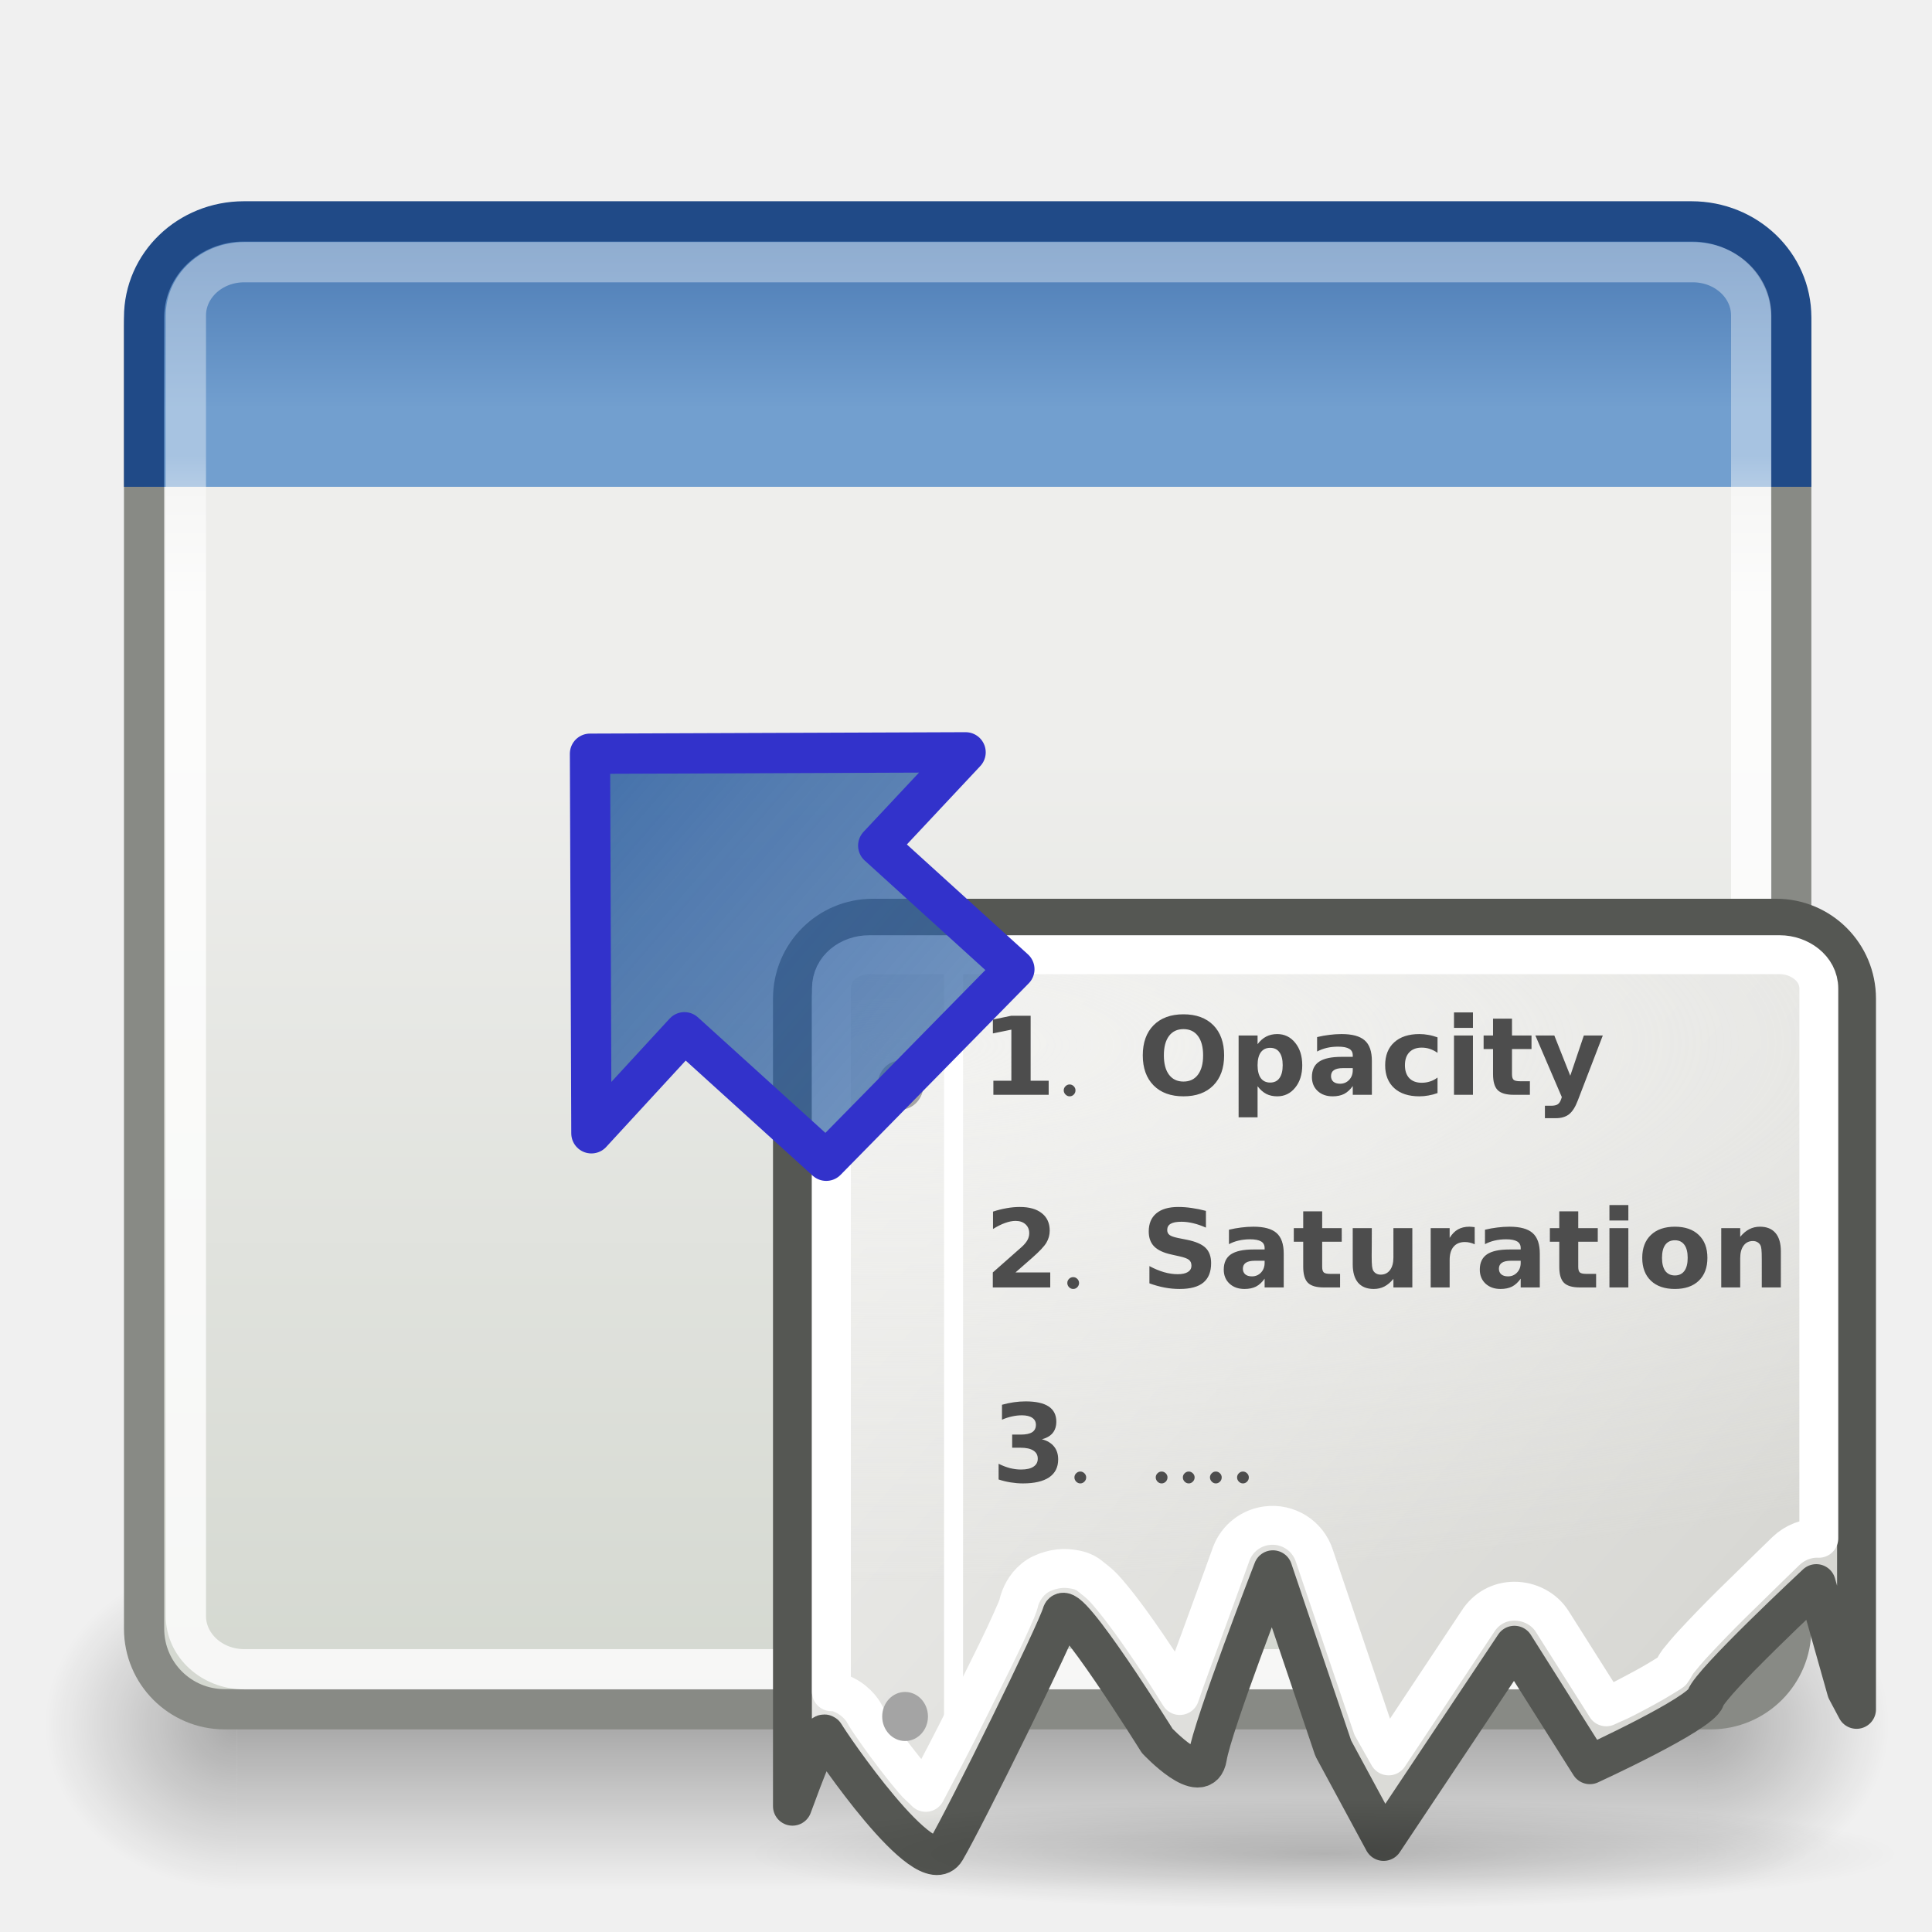
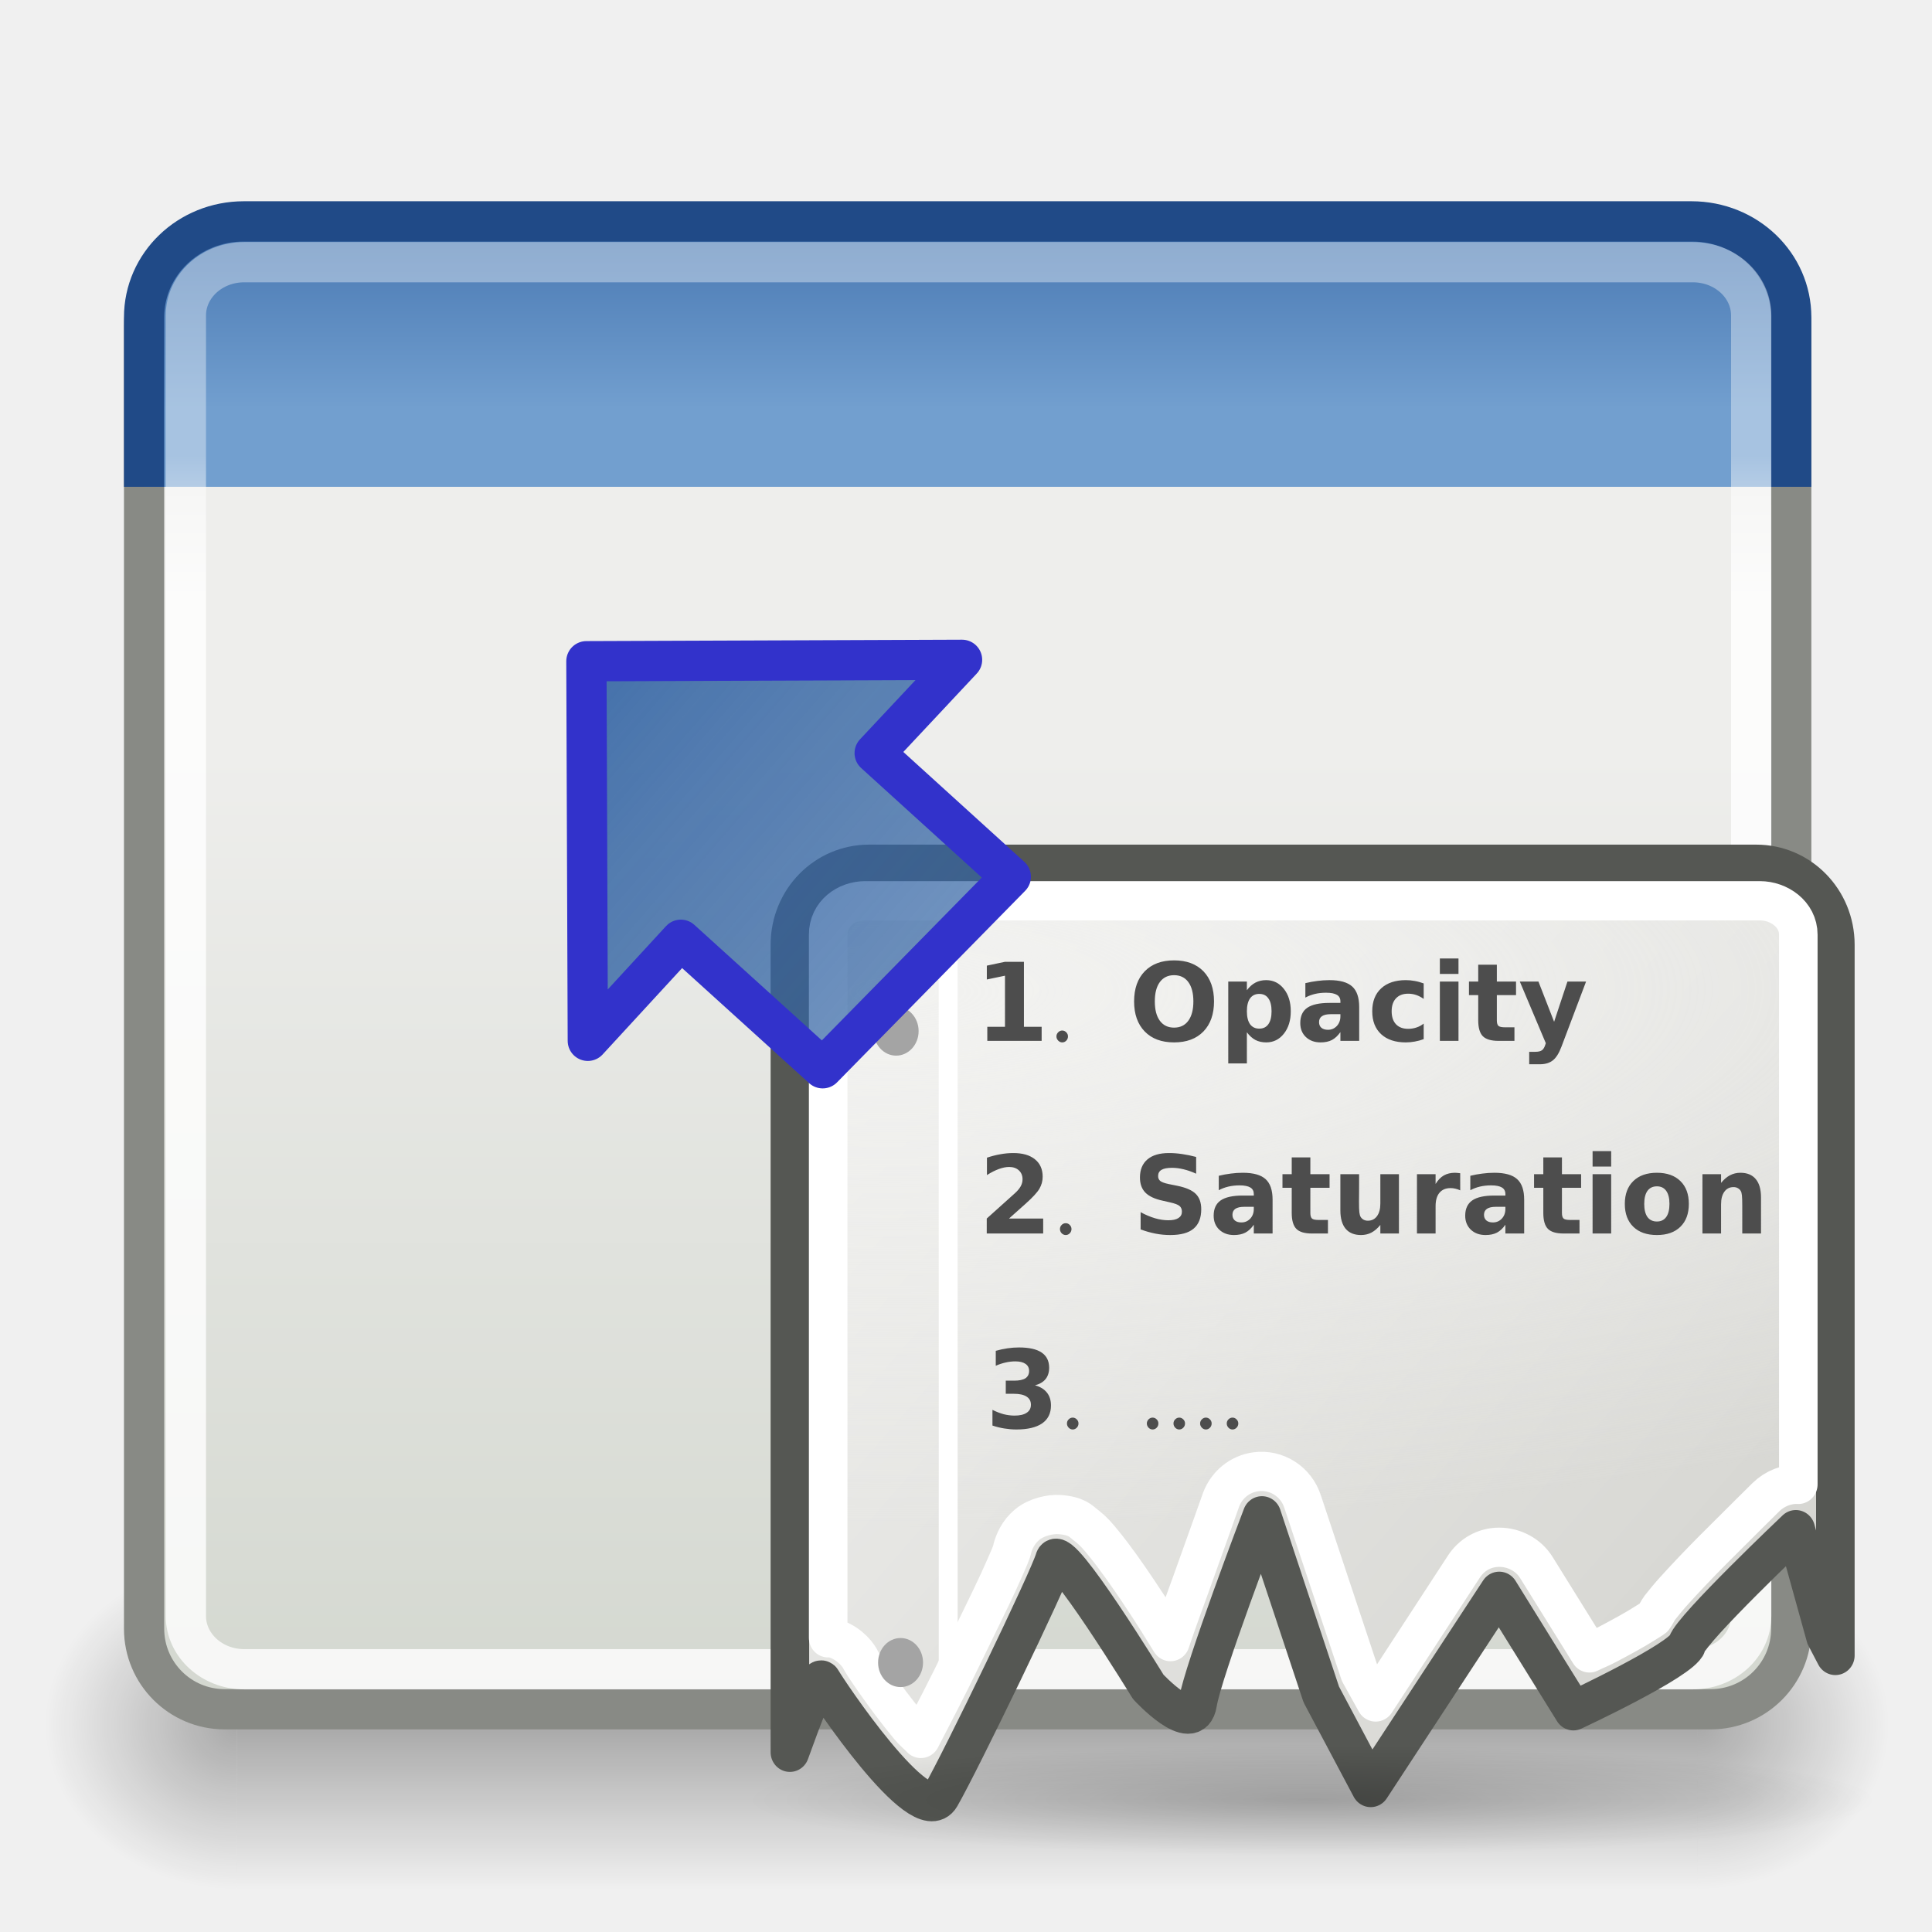
<svg xmlns="http://www.w3.org/2000/svg" xmlns:xlink="http://www.w3.org/1999/xlink" width="48px" height="48px" id="svg11300">
  <defs id="defs3">
    <linearGradient id="linearGradient5559">
      <stop style="stop-color:#000000;stop-opacity:1;" offset="0" id="stop5561" />
      <stop style="stop-color:#000000;stop-opacity:0;" offset="1" id="stop5563" />
    </linearGradient>
    <radialGradient gradientTransform="matrix(-1.957639,-9.2540676e-8,-1.2888861e-7,1.456579,110.0178,62.73803)" gradientUnits="userSpaceOnUse" xlink:href="#linearGradient51765" id="radialGradient54733" fy="-12.203" fx="51.438" r="2.172" cy="-12.203" cx="51.438" />
    <radialGradient gradientTransform="matrix(1.957639,-8.146468e-7,6.6614241e-7,1.456579,-59.01756,62.73807)" gradientUnits="userSpaceOnUse" xlink:href="#linearGradient51765" id="radialGradient54731" fy="-12.203" fx="51.438" r="2.172" cy="-12.203" cx="51.438" />
    <linearGradient gradientTransform="matrix(0.9788196,0,0,0.7154223,-8.500802,52.11272)" gradientUnits="userSpaceOnUse" xlink:href="#linearGradient47870" id="linearGradient54729" y2="-5.563" x2="32.085" y1="-14.402" x1="32.085" />
    <linearGradient id="linearGradient47870">
      <stop id="stop47872" offset="0" style="stop-color:#000000;stop-opacity:0" />
      <stop id="stop47878" offset="0.5" style="stop-color:#000000;stop-opacity:1" />
      <stop id="stop47874" offset="1" style="stop-color:#000000;stop-opacity:0" />
    </linearGradient>
    <linearGradient id="linearGradient51765">
      <stop id="stop51767" offset="0" style="stop-color:#000000;stop-opacity:1" />
      <stop id="stop51769" offset="1" style="stop-color:#000000;stop-opacity:0" />
    </linearGradient>
    <linearGradient id="linearGradient11995">
      <stop style="stop-color:#f2f2f0;stop-opacity:1;" offset="0" id="stop11997" />
      <stop style="stop-color:#eeeeec;stop-opacity:0;" offset="1" id="stop11999" />
    </linearGradient>
    <linearGradient id="linearGradient6159">
      <stop style="stop-color:#aeaea6;stop-opacity:1;" offset="0" id="stop6161" />
      <stop style="stop-color:#eeeeec;stop-opacity:1;" offset="1" id="stop6163" />
    </linearGradient>
    <radialGradient xlink:href="#linearGradient11995" id="radialGradient2500" gradientUnits="userSpaceOnUse" gradientTransform="matrix(4.486038e-3,0.7474703,-2.548005,8.6211139e-3,47.60423,16.81061)" cx="9.812" cy="9.819" fx="9.812" fy="9.819" r="17.891" />
    <linearGradient xlink:href="#linearGradient6159" id="linearGradient4789" gradientUnits="userSpaceOnUse" gradientTransform="matrix(0.719017,0,0,0.5495945,15.54419,20.34847)" x1="101.057" y1="66.738" x2="10.834" y2="5.397" />
    <radialGradient xlink:href="#linearGradient5559" id="radialGradient5565" cx="32.594" cy="49.969" fx="32.594" fy="49.969" r="11.469" gradientTransform="matrix(1,0,0,0.2207084,0,38.94022)" gradientUnits="userSpaceOnUse" />
    <linearGradient id="linearGradient8553">
      <stop style="stop-color:#3465a4;stop-opacity:0.706;" offset="0" id="stop8555" />
      <stop id="stop8559" offset="0.5" style="stop-color:#3465a4;stop-opacity:0.835;" />
      <stop style="stop-color:#3465a4;stop-opacity:1;" offset="1" id="stop8557" />
    </linearGradient>
-     <linearGradient xlink:href="#linearGradient8553" id="linearGradient6073" gradientUnits="userSpaceOnUse" gradientTransform="matrix(-0.7935911,2.9252742e-3,-2.9263427e-3,-0.7933013,49.85368,49.3823)" x1="33.524" y1="29.414" x2="47.904" y2="41.965" />
+     <linearGradient xlink:href="#linearGradient8553" id="linearGradient6073" gradientUnits="userSpaceOnUse" gradientTransform="matrix(-0.7935911,2.9252742e-3,-2.9263427e-3,-0.7933013,49.76529,47.0842)" x1="33.524" y1="29.414" x2="47.904" y2="41.965" />
    <linearGradient id="linearGradient2781">
      <stop id="stop2783" offset="0" style="stop-color:#d3d7cf;stop-opacity:1" />
      <stop id="stop2785" offset="1" style="stop-color:#eeeeec;stop-opacity:1" />
    </linearGradient>
    <linearGradient id="linearGradient3674">
      <stop id="stop3676" offset="0" style="stop-color:#3465a4;stop-opacity:1" />
      <stop id="stop3678" offset="1" style="stop-color:#729fcf;stop-opacity:1;" />
    </linearGradient>
    <linearGradient id="linearGradient3690">
      <stop id="stop3692" offset="0" style="stop-color:white;stop-opacity:1;" />
      <stop id="stop3694" offset="1" style="stop-color:white;stop-opacity:0.469" />
    </linearGradient>
    <linearGradient xlink:href="#linearGradient3690" id="linearGradient2374" gradientUnits="userSpaceOnUse" gradientTransform="matrix(1.246255,0,0,1.194049,-7.083223,-4.697722)" x1="9.5" y1="16.264" x2="9.5" y2="13.409" />
    <linearGradient xlink:href="#linearGradient3674" id="linearGradient2377" gradientUnits="userSpaceOnUse" gradientTransform="matrix(1.240097,0,0,1.192446,-6.960528,-4.635794)" x1="23.069" y1="6.799" x2="23.069" y2="12.403" />
    <linearGradient xlink:href="#linearGradient2781" id="linearGradient2380" gradientUnits="userSpaceOnUse" gradientTransform="matrix(1.240097,0,0,1.192446,-6.960528,-4.635794)" x1="24.926" y1="40" x2="24.926" y2="19.539" />
  </defs>
  <g id="layer1">
    <g transform="matrix(1.121426,0,0,1.295506,-4.569936,-15.40075)" id="g54724">
      <rect width="32.357" height="6.323" x="9.322" y="41.809" style="opacity:0.3;fill:url(#linearGradient54729);fill-opacity:1;fill-rule:evenodd;stroke:none;stroke-width:1.024;stroke-linecap:butt;stroke-linejoin:miter;stroke-miterlimit:4;stroke-dasharray:none;stroke-dashoffset:0;stroke-opacity:1" id="rect46899" />
      <path d="M 41.678,41.8 L 41.678,48.127 C 44.022,48.103 45.93,46.705 45.93,44.974 C 45.93,43.243 44.022,41.824 41.678,41.8 z " style="opacity:0.3;fill:url(#radialGradient54731);fill-opacity:1;fill-rule:evenodd;stroke:none;stroke-width:1.024;stroke-linecap:butt;stroke-linejoin:miter;stroke-miterlimit:4;stroke-dasharray:none;stroke-dashoffset:0;stroke-opacity:1" id="path48849" />
      <path d="M 9.322,41.8 L 9.322,48.127 C 6.978,48.103 5.07,46.705 5.07,44.974 C 5.07,43.243 6.978,41.824 9.322,41.8 z " style="opacity:0.3;fill:url(#radialGradient54733);fill-opacity:1;fill-rule:evenodd;stroke:none;stroke-width:1.024;stroke-linecap:butt;stroke-linejoin:miter;stroke-miterlimit:4;stroke-dasharray:none;stroke-dashoffset:0;stroke-opacity:1" id="path52742" />
    </g>
    <rect style="fill:url(#linearGradient2380);fill-opacity:1;stroke:#888a85;stroke-width:1;stroke-miterlimit:4;stroke-dasharray:none;stroke-opacity:1" id="rect1915" width="40.923" height="36.37" x="3.58" y="6.096" rx="2" ry="2" />
    <path style="fill:url(#linearGradient2377);fill-opacity:1;stroke:#204a87;stroke-width:1;stroke-miterlimit:4;stroke-opacity:1" d="M 3.58,12.095 L 3.58,7.885 C 3.58,6.564 4.686,5.5 6.06,5.5 L 42.023,5.5 C 43.397,5.5 44.503,6.564 44.503,7.885 L 44.503,12.095" id="path1917" />
    <rect style="opacity:0.8;fill:none;fill-opacity:1;stroke:url(#linearGradient2374);stroke-width:1;stroke-miterlimit:4;stroke-dasharray:none;stroke-opacity:1" id="rect1919" width="38.89" height="34.958" x="4.618" y="6.514" rx="1.449" ry="1.324" />
-     <g id="g2382" transform="translate(-0.2499995,1.75)">
-       <path id="rect2280" d="M 21.938,21.062 C 20.829,21.062 19.938,21.954 19.938,23.062 L 19.938,43.125 C 20.238,42.308 20.662,41.184 20.75,41.344 C 20.875,41.57 23.25,45.069 23.75,44.219 C 24.25,43.368 26.5,38.797 26.625,38.344 C 26.75,37.89 29,41.5 29,41.5 C 29,41.5 30.125,42.7 30.25,41.906 C 30.375,41.113 31.875,37.25 31.875,37.25 L 33.375,41.688 L 34.625,44 L 37.875,39.125 L 39.75,42.094 C 39.75,42.094 42.5,40.834 42.625,40.438 C 42.75,40.041 45.375,37.594 45.375,37.594 L 46.125,40.25 L 46.375,40.719 L 46.375,23.062 C 46.375,21.954 45.483,21.062 44.375,21.062 L 21.938,21.062 z " style="fill:url(#linearGradient4789);fill-opacity:1;fill-rule:evenodd;stroke:#555753;stroke-width:0.966;stroke-linecap:round;stroke-linejoin:round;stroke-miterlimit:4;stroke-dasharray:none;stroke-dashoffset:0;stroke-opacity:1" />
-       <path id="path2498" d="M 21.844,21.969 C 21.365,21.969 20.906,22.29 20.906,22.812 L 20.906,40.281 C 20.939,40.286 20.966,40.273 21,40.281 C 21.366,40.368 21.62,40.633 21.719,40.812 C 21.668,40.721 21.741,40.863 21.812,40.969 C 21.884,41.075 21.976,41.21 22.094,41.375 C 22.33,41.705 22.629,42.103 22.938,42.469 C 23.058,42.612 23.135,42.662 23.25,42.781 C 23.564,42.182 23.892,41.576 24.344,40.656 C 24.662,40.008 24.987,39.371 25.219,38.875 C 25.335,38.627 25.432,38.406 25.5,38.25 C 25.568,38.094 25.596,37.941 25.562,38.062 C 25.607,37.903 25.703,37.661 25.938,37.469 C 26.172,37.277 26.529,37.204 26.75,37.219 C 27.192,37.248 27.294,37.384 27.406,37.469 C 27.631,37.638 27.737,37.772 27.875,37.938 C 28.151,38.269 28.452,38.689 28.75,39.125 C 29.16,39.725 29.354,40.046 29.562,40.375 C 29.719,39.912 29.911,39.404 30.094,38.906 C 30.489,37.83 30.844,36.844 30.844,36.844 C 30.988,36.472 31.323,36.208 31.719,36.156 C 32.244,36.085 32.745,36.401 32.906,36.906 L 34.344,41.156 L 34.75,41.875 L 36.969,38.531 C 37.169,38.216 37.501,38.031 37.875,38.031 C 38.249,38.031 38.612,38.216 38.812,38.531 L 40.156,40.656 C 40.361,40.557 40.392,40.558 40.625,40.438 C 40.962,40.263 41.303,40.081 41.531,39.938 C 41.645,39.866 41.755,39.803 41.781,39.781 C 41.828,39.722 41.89,39.591 41.938,39.531 C 42.049,39.392 42.17,39.248 42.312,39.094 C 42.597,38.786 42.939,38.431 43.281,38.094 C 43.967,37.419 44.625,36.781 44.625,36.781 C 44.844,36.573 45.143,36.454 45.438,36.469 L 45.438,22.812 C 45.438,22.301 44.945,21.969 44.469,21.969 L 21.844,21.969 z " style="fill:url(#radialGradient2500);fill-opacity:1;fill-rule:evenodd;stroke:#ffffff;stroke-width:0.966;stroke-linecap:round;stroke-linejoin:round;stroke-miterlimit:4;stroke-dasharray:none;stroke-dashoffset:0;stroke-opacity:1" />
-       <rect ry="0.68" rx="0.673" y="24.598" x="22.056" height="1.219" width="1.137" id="rect13954" style="fill:#a4a4a4;fill-opacity:1;fill-rule:evenodd;stroke:none;stroke-width:1.51;stroke-linecap:round;stroke-linejoin:round;stroke-miterlimit:4;stroke-dasharray:none;stroke-dashoffset:0;stroke-opacity:1" />
-       <path id="path13960" d="M 23.941,21.755 L 23.941,41.237" style="fill:none;fill-rule:evenodd;stroke:#ffffff;stroke-width:0.473;stroke-linecap:butt;stroke-linejoin:miter;stroke-miterlimit:4;stroke-dasharray:none;stroke-opacity:1" />
-       <rect style="fill:#a4a4a4;fill-opacity:1;fill-rule:evenodd;stroke:none;stroke-width:1.51;stroke-linecap:round;stroke-linejoin:round;stroke-miterlimit:4;stroke-dasharray:none;stroke-dashoffset:0;stroke-opacity:1" id="rect2502" width="1.137" height="1.219" x="22.168" y="40.286" rx="0.673" ry="0.68" />
+     <g id="g2382" transform="matrix(0.9824945,0,0,1,3.5736863e-2,0.4100798)">
+       <path id="rect2280" d="M 21.938,21.062 C 20.829,21.062 19.938,21.954 19.938,23.062 L 19.938,43.125 C 20.238,42.308 20.662,41.184 20.75,41.344 C 20.875,41.57 23.25,45.069 23.75,44.219 C 24.25,43.368 26.5,38.797 26.625,38.344 C 26.75,37.89 29,41.5 29,41.5 C 29,41.5 30.125,42.7 30.25,41.906 C 30.375,41.113 31.875,37.25 31.875,37.25 L 33.375,41.688 L 34.625,44 L 37.875,39.125 L 39.75,42.094 C 39.75,42.094 42.5,40.834 42.625,40.438 C 42.75,40.041 45.375,37.594 45.375,37.594 L 46.125,40.25 L 46.375,40.719 L 46.375,23.062 C 46.375,21.954 45.483,21.062 44.375,21.062 L 21.938,21.062 z" style="fill:url(#linearGradient4789);fill-opacity:1;fill-rule:evenodd;stroke:#555753;stroke-width:0.975;stroke-linecap:round;stroke-linejoin:round;stroke-miterlimit:4;stroke-dasharray:none;stroke-dashoffset:0;stroke-opacity:1" />
+       <path id="path2498" d="M 21.844,21.969 C 21.365,21.969 20.906,22.29 20.906,22.812 L 20.906,40.281 C 20.939,40.286 20.966,40.273 21,40.281 C 21.366,40.368 21.62,40.633 21.719,40.812 C 21.668,40.721 21.741,40.863 21.812,40.969 C 21.884,41.075 21.976,41.21 22.094,41.375 C 22.33,41.705 22.629,42.103 22.938,42.469 C 23.058,42.612 23.135,42.662 23.25,42.781 C 23.564,42.182 23.892,41.576 24.344,40.656 C 24.662,40.008 24.987,39.371 25.219,38.875 C 25.335,38.627 25.432,38.406 25.5,38.25 C 25.568,38.094 25.596,37.941 25.562,38.062 C 25.607,37.903 25.703,37.661 25.938,37.469 C 26.172,37.277 26.529,37.204 26.75,37.219 C 27.192,37.248 27.294,37.384 27.406,37.469 C 27.631,37.638 27.737,37.772 27.875,37.938 C 28.151,38.269 28.452,38.689 28.75,39.125 C 29.16,39.725 29.354,40.046 29.562,40.375 C 29.719,39.912 29.911,39.404 30.094,38.906 C 30.489,37.83 30.844,36.844 30.844,36.844 C 30.988,36.472 31.323,36.208 31.719,36.156 C 32.244,36.085 32.745,36.401 32.906,36.906 L 34.344,41.156 L 34.75,41.875 L 36.969,38.531 C 37.169,38.216 37.501,38.031 37.875,38.031 C 38.249,38.031 38.612,38.216 38.812,38.531 L 40.156,40.656 C 40.361,40.557 40.392,40.558 40.625,40.438 C 40.962,40.263 41.303,40.081 41.531,39.938 C 41.645,39.866 41.755,39.803 41.781,39.781 C 41.828,39.722 41.89,39.591 41.938,39.531 C 42.049,39.392 42.17,39.248 42.312,39.094 C 42.597,38.786 42.939,38.431 43.281,38.094 C 43.967,37.419 44.625,36.781 44.625,36.781 C 44.844,36.573 45.143,36.454 45.438,36.469 L 45.438,22.812 C 45.438,22.301 44.945,21.969 44.469,21.969 L 21.844,21.969 z" style="fill:url(#radialGradient2500);fill-opacity:1;fill-rule:evenodd;stroke:#ffffff;stroke-width:0.975;stroke-linecap:round;stroke-linejoin:round;stroke-miterlimit:4;stroke-dasharray:none;stroke-dashoffset:0;stroke-opacity:1" />
+       <rect ry="0.68" rx="0.685" y="24.598" x="22.056" height="1.219" width="1.137" id="rect13954" style="fill:#a4a4a4;fill-opacity:1;fill-rule:evenodd;stroke:none;stroke-width:1.51;stroke-linecap:round;stroke-linejoin:round;stroke-miterlimit:4;stroke-dasharray:none;stroke-dashoffset:0;stroke-opacity:1" />
+       <path id="path13960" d="M 23.941,21.755 L 23.941,41.237" style="fill:none;fill-rule:evenodd;stroke:#ffffff;stroke-width:0.478;stroke-linecap:butt;stroke-linejoin:miter;stroke-miterlimit:4;stroke-dasharray:none;stroke-opacity:1" />
+       <rect style="fill:#a4a4a4;fill-opacity:1;fill-rule:evenodd;stroke:none;stroke-width:1.51;stroke-linecap:round;stroke-linejoin:round;stroke-miterlimit:4;stroke-dasharray:none;stroke-dashoffset:0;stroke-opacity:1" id="rect2502" width="1.137" height="1.219" x="22.168" y="40.286" rx="0.685" ry="0.68" />
      <path id="text2229" d="M 24.93,25.1 L 25.377,25.1 L 25.377,23.831 L 24.918,23.925 L 24.918,23.581 L 25.375,23.486 L 25.856,23.486 L 25.856,25.1 L 26.304,25.1 L 26.304,25.45 L 24.93,25.45 L 24.93,25.1 M 26.722,25.237 C 26.751,25.208 26.785,25.193 26.824,25.193 C 26.864,25.193 26.898,25.208 26.927,25.237 C 26.956,25.266 26.97,25.3 26.97,25.339 C 26.97,25.38 26.956,25.415 26.927,25.445 C 26.898,25.474 26.864,25.488 26.824,25.488 C 26.786,25.488 26.752,25.473 26.722,25.443 C 26.693,25.413 26.678,25.378 26.678,25.339 C 26.678,25.3 26.693,25.266 26.722,25.237 M 29.653,23.818 C 29.498,23.818 29.379,23.875 29.293,23.989 C 29.208,24.103 29.166,24.263 29.166,24.47 C 29.166,24.676 29.208,24.836 29.293,24.95 C 29.379,25.064 29.498,25.121 29.653,25.121 C 29.808,25.121 29.928,25.064 30.013,24.95 C 30.098,24.836 30.141,24.676 30.141,24.47 C 30.141,24.263 30.098,24.103 30.013,23.989 C 29.928,23.875 29.808,23.818 29.653,23.818 M 29.653,23.45 C 29.968,23.45 30.216,23.541 30.395,23.721 C 30.573,23.902 30.663,24.152 30.663,24.47 C 30.663,24.787 30.573,25.036 30.395,25.217 C 30.216,25.398 29.968,25.488 29.653,25.488 C 29.338,25.488 29.09,25.398 28.911,25.217 C 28.732,25.036 28.642,24.787 28.642,24.47 C 28.642,24.152 28.732,23.902 28.911,23.721 C 29.09,23.541 29.338,23.45 29.653,23.45 M 31.494,25.237 L 31.494,26.01 L 31.023,26.01 L 31.023,23.977 L 31.494,23.977 L 31.494,24.192 C 31.559,24.106 31.631,24.043 31.71,24.003 C 31.789,23.962 31.88,23.941 31.982,23.941 C 32.164,23.941 32.313,24.014 32.429,24.158 C 32.546,24.302 32.604,24.487 32.604,24.715 C 32.604,24.942 32.546,25.128 32.429,25.272 C 32.313,25.416 32.164,25.488 31.982,25.488 C 31.88,25.488 31.789,25.468 31.71,25.428 C 31.631,25.386 31.559,25.323 31.494,25.237 M 31.807,24.283 C 31.706,24.283 31.629,24.32 31.574,24.395 C 31.521,24.469 31.494,24.575 31.494,24.715 C 31.494,24.854 31.521,24.961 31.574,25.036 C 31.629,25.109 31.706,25.146 31.807,25.146 C 31.908,25.146 31.985,25.109 32.037,25.036 C 32.091,24.962 32.118,24.855 32.118,24.715 C 32.118,24.574 32.091,24.467 32.037,24.394 C 31.985,24.32 31.908,24.283 31.807,24.283 M 33.615,24.787 C 33.516,24.787 33.442,24.804 33.392,24.837 C 33.343,24.87 33.319,24.919 33.319,24.984 C 33.319,25.044 33.338,25.091 33.378,25.125 C 33.418,25.158 33.474,25.175 33.545,25.175 C 33.634,25.175 33.708,25.143 33.769,25.08 C 33.829,25.016 33.859,24.936 33.859,24.841 L 33.859,24.787 L 33.615,24.787 M 34.334,24.609 L 34.334,25.45 L 33.859,25.45 L 33.859,25.232 C 33.796,25.321 33.725,25.386 33.646,25.428 C 33.567,25.468 33.471,25.488 33.358,25.488 C 33.206,25.488 33.082,25.444 32.986,25.355 C 32.891,25.266 32.844,25.15 32.844,25.008 C 32.844,24.835 32.903,24.708 33.021,24.628 C 33.141,24.547 33.327,24.507 33.582,24.507 L 33.859,24.507 L 33.859,24.47 C 33.859,24.395 33.83,24.341 33.771,24.307 C 33.712,24.272 33.621,24.254 33.496,24.254 C 33.395,24.254 33.302,24.264 33.215,24.284 C 33.128,24.305 33.047,24.335 32.973,24.375 L 32.973,24.016 C 33.074,23.992 33.175,23.973 33.277,23.961 C 33.378,23.948 33.48,23.941 33.582,23.941 C 33.848,23.941 34.039,23.994 34.157,24.099 C 34.275,24.203 34.334,24.373 34.334,24.609 M 35.965,24.023 L 35.965,24.407 C 35.901,24.363 35.837,24.331 35.772,24.309 C 35.708,24.288 35.641,24.278 35.572,24.278 C 35.441,24.278 35.338,24.316 35.264,24.394 C 35.191,24.47 35.155,24.577 35.155,24.715 C 35.155,24.852 35.191,24.96 35.264,25.037 C 35.338,25.113 35.441,25.151 35.572,25.151 C 35.646,25.151 35.715,25.14 35.781,25.118 C 35.848,25.097 35.909,25.064 35.965,25.021 L 35.965,25.407 C 35.892,25.434 35.817,25.454 35.74,25.467 C 35.665,25.481 35.589,25.488 35.513,25.488 C 35.247,25.488 35.039,25.42 34.889,25.284 C 34.739,25.147 34.664,24.958 34.664,24.715 C 34.664,24.472 34.739,24.282 34.889,24.146 C 35.039,24.01 35.247,23.941 35.513,23.941 C 35.59,23.941 35.666,23.948 35.74,23.962 C 35.816,23.975 35.891,23.996 35.965,24.023 M 36.374,23.977 L 36.845,23.977 L 36.845,25.45 L 36.374,25.45 L 36.374,23.977 M 36.374,23.403 L 36.845,23.403 L 36.845,23.787 L 36.374,23.787 L 36.374,23.403 M 37.815,23.558 L 37.815,23.977 L 38.3,23.977 L 38.3,24.313 L 37.815,24.313 L 37.815,24.938 C 37.815,25.007 37.828,25.053 37.856,25.078 C 37.883,25.101 37.937,25.113 38.017,25.113 L 38.26,25.113 L 38.26,25.45 L 37.856,25.45 C 37.67,25.45 37.538,25.411 37.46,25.334 C 37.383,25.256 37.344,25.124 37.344,24.938 L 37.344,24.313 L 37.11,24.313 L 37.11,23.977 L 37.344,23.977 L 37.344,23.558 L 37.815,23.558 M 38.396,23.977 L 38.867,23.977 L 39.263,24.976 L 39.6,23.977 L 40.071,23.977 L 39.451,25.589 C 39.389,25.753 39.316,25.868 39.233,25.933 C 39.15,25.998 39.041,26.031 38.905,26.031 L 38.633,26.031 L 38.633,25.722 L 38.78,25.722 C 38.86,25.722 38.918,25.71 38.954,25.684 C 38.991,25.659 39.019,25.613 39.04,25.547 L 39.053,25.507 L 38.396,23.977 M 25.479,29.864 L 26.343,29.864 L 26.343,30.236 L 24.916,30.236 L 24.916,29.864 L 25.633,29.231 C 25.697,29.173 25.744,29.117 25.775,29.062 C 25.806,29.006 25.821,28.949 25.821,28.889 C 25.821,28.797 25.79,28.723 25.728,28.667 C 25.666,28.611 25.584,28.583 25.482,28.583 C 25.403,28.583 25.316,28.6 25.222,28.634 C 25.129,28.667 25.028,28.717 24.921,28.784 L 24.921,28.352 C 25.035,28.315 25.148,28.286 25.259,28.267 C 25.371,28.247 25.48,28.237 25.587,28.237 C 25.822,28.237 26.004,28.288 26.134,28.392 C 26.265,28.495 26.33,28.64 26.33,28.825 C 26.33,28.932 26.302,29.032 26.247,29.125 C 26.192,29.217 26.076,29.34 25.899,29.496 L 25.479,29.864 M 26.81,30.023 C 26.839,29.994 26.873,29.98 26.913,29.98 C 26.952,29.98 26.986,29.994 27.015,30.023 C 27.044,30.052 27.059,30.086 27.059,30.126 C 27.059,30.166 27.044,30.201 27.015,30.231 C 26.986,30.26 26.952,30.274 26.913,30.274 C 26.874,30.274 26.84,30.259 26.81,30.23 C 26.781,30.199 26.767,30.164 26.767,30.126 C 26.767,30.086 26.781,30.052 26.81,30.023 M 30.211,28.334 L 30.211,28.75 C 30.103,28.702 29.998,28.665 29.895,28.641 C 29.792,28.616 29.695,28.604 29.604,28.604 C 29.483,28.604 29.394,28.62 29.336,28.654 C 29.278,28.687 29.249,28.739 29.249,28.809 C 29.249,28.862 29.268,28.903 29.307,28.933 C 29.346,28.962 29.417,28.987 29.52,29.008 L 29.736,29.051 C 29.954,29.095 30.109,29.161 30.201,29.251 C 30.293,29.34 30.34,29.468 30.34,29.632 C 30.34,29.849 30.275,30.01 30.146,30.116 C 30.018,30.222 29.822,30.274 29.558,30.274 C 29.434,30.274 29.309,30.263 29.183,30.239 C 29.058,30.215 28.932,30.18 28.807,30.134 L 28.807,29.706 C 28.932,29.773 29.053,29.823 29.17,29.857 C 29.288,29.891 29.401,29.907 29.509,29.907 C 29.62,29.907 29.705,29.889 29.763,29.852 C 29.822,29.815 29.851,29.763 29.851,29.694 C 29.851,29.633 29.831,29.585 29.791,29.552 C 29.752,29.519 29.672,29.489 29.553,29.463 L 29.357,29.419 C 29.16,29.377 29.017,29.31 28.925,29.218 C 28.835,29.126 28.79,29.002 28.79,28.846 C 28.79,28.65 28.853,28.5 28.979,28.395 C 29.106,28.289 29.287,28.237 29.524,28.237 C 29.632,28.237 29.743,28.245 29.857,28.262 C 29.971,28.278 30.089,28.302 30.211,28.334 M 31.425,29.573 C 31.327,29.573 31.252,29.59 31.202,29.623 C 31.153,29.657 31.129,29.706 31.129,29.771 C 31.129,29.83 31.149,29.877 31.188,29.911 C 31.228,29.945 31.284,29.961 31.355,29.961 C 31.444,29.961 31.518,29.93 31.579,29.867 C 31.639,29.803 31.669,29.723 31.669,29.627 L 31.669,29.573 L 31.425,29.573 M 32.144,29.396 L 32.144,30.236 L 31.669,30.236 L 31.669,30.018 C 31.606,30.107 31.535,30.173 31.456,30.214 C 31.377,30.254 31.281,30.274 31.168,30.274 C 31.016,30.274 30.892,30.23 30.796,30.141 C 30.701,30.052 30.654,29.936 30.654,29.794 C 30.654,29.621 30.713,29.495 30.831,29.414 C 30.951,29.333 31.138,29.293 31.392,29.293 L 31.669,29.293 L 31.669,29.256 C 31.669,29.182 31.64,29.127 31.581,29.093 C 31.523,29.058 31.431,29.04 31.306,29.04 C 31.206,29.04 31.112,29.051 31.025,29.071 C 30.938,29.091 30.857,29.121 30.783,29.161 L 30.783,28.802 C 30.884,28.778 30.985,28.759 31.087,28.747 C 31.188,28.734 31.29,28.727 31.392,28.727 C 31.658,28.727 31.849,28.78 31.967,28.885 C 32.085,28.99 32.144,29.16 32.144,29.396 M 33.099,28.345 L 33.099,28.763 L 33.585,28.763 L 33.585,29.1 L 33.099,29.1 L 33.099,29.724 C 33.099,29.793 33.113,29.839 33.14,29.864 C 33.167,29.888 33.221,29.899 33.302,29.899 L 33.544,29.899 L 33.544,30.236 L 33.14,30.236 C 32.954,30.236 32.822,30.198 32.744,30.12 C 32.667,30.042 32.628,29.91 32.628,29.724 L 32.628,29.1 L 32.394,29.1 L 32.394,28.763 L 32.628,28.763 L 32.628,28.345 L 33.099,28.345 M 33.858,29.663 L 33.858,28.763 L 34.332,28.763 L 34.332,28.91 C 34.332,28.99 34.331,29.09 34.331,29.211 C 34.33,29.332 34.329,29.412 34.329,29.452 C 34.329,29.571 34.332,29.656 34.338,29.709 C 34.345,29.76 34.355,29.798 34.37,29.822 C 34.389,29.853 34.414,29.876 34.445,29.893 C 34.477,29.91 34.513,29.918 34.553,29.918 C 34.651,29.918 34.728,29.88 34.784,29.805 C 34.841,29.729 34.869,29.625 34.869,29.49 L 34.869,28.763 L 35.339,28.763 L 35.339,30.236 L 34.869,30.236 L 34.869,30.023 C 34.798,30.109 34.722,30.173 34.642,30.214 C 34.563,30.254 34.476,30.274 34.381,30.274 C 34.21,30.274 34.081,30.222 33.991,30.118 C 33.903,30.013 33.858,29.862 33.858,29.663 M 36.889,29.164 C 36.848,29.145 36.807,29.131 36.765,29.122 C 36.725,29.112 36.684,29.108 36.643,29.108 C 36.522,29.108 36.429,29.147 36.363,29.225 C 36.298,29.302 36.266,29.413 36.266,29.557 L 36.266,30.236 L 35.795,30.236 L 35.795,28.763 L 36.266,28.763 L 36.266,29.005 C 36.326,28.908 36.395,28.838 36.473,28.794 C 36.552,28.75 36.647,28.727 36.756,28.727 C 36.772,28.727 36.789,28.728 36.808,28.73 C 36.826,28.731 36.853,28.734 36.888,28.738 L 36.889,29.164 M 37.786,29.573 C 37.688,29.573 37.614,29.59 37.564,29.623 C 37.515,29.657 37.49,29.706 37.49,29.771 C 37.49,29.83 37.51,29.877 37.549,29.911 C 37.59,29.945 37.645,29.961 37.716,29.961 C 37.805,29.961 37.88,29.93 37.94,29.867 C 38.001,29.803 38.031,29.723 38.031,29.627 L 38.031,29.573 L 37.786,29.573 M 38.506,29.396 L 38.506,30.236 L 38.031,30.236 L 38.031,30.018 C 37.968,30.107 37.897,30.173 37.818,30.214 C 37.739,30.254 37.643,30.274 37.53,30.274 C 37.377,30.274 37.253,30.23 37.157,30.141 C 37.063,30.052 37.015,29.936 37.015,29.794 C 37.015,29.621 37.075,29.495 37.193,29.414 C 37.312,29.333 37.499,29.293 37.753,29.293 L 38.031,29.293 L 38.031,29.256 C 38.031,29.182 38.001,29.127 37.943,29.093 C 37.884,29.058 37.792,29.04 37.668,29.04 C 37.567,29.04 37.473,29.051 37.386,29.071 C 37.299,29.091 37.219,29.121 37.144,29.161 L 37.144,28.802 C 37.245,28.778 37.346,28.759 37.448,28.747 C 37.55,28.734 37.652,28.727 37.753,28.727 C 38.019,28.727 38.211,28.78 38.328,28.885 C 38.447,28.99 38.506,29.16 38.506,29.396 M 39.461,28.345 L 39.461,28.763 L 39.946,28.763 L 39.946,29.1 L 39.461,29.1 L 39.461,29.724 C 39.461,29.793 39.474,29.839 39.502,29.864 C 39.529,29.888 39.583,29.899 39.663,29.899 L 39.905,29.899 L 39.905,30.236 L 39.502,30.236 C 39.316,30.236 39.184,30.198 39.106,30.12 C 39.028,30.042 38.99,29.91 38.99,29.724 L 38.99,29.1 L 38.756,29.1 L 38.756,28.763 L 38.99,28.763 L 38.99,28.345 L 39.461,28.345 M 40.236,28.763 L 40.706,28.763 L 40.706,30.236 L 40.236,30.236 L 40.236,28.763 M 40.236,28.189 L 40.706,28.189 L 40.706,28.573 L 40.236,28.573 L 40.236,28.189 M 41.863,29.064 C 41.758,29.064 41.679,29.102 41.623,29.177 C 41.569,29.252 41.542,29.36 41.542,29.501 C 41.542,29.642 41.569,29.75 41.623,29.826 C 41.679,29.9 41.758,29.938 41.863,29.938 C 41.965,29.938 42.044,29.9 42.098,29.826 C 42.153,29.75 42.18,29.642 42.18,29.501 C 42.18,29.36 42.153,29.252 42.098,29.177 C 42.044,29.102 41.965,29.064 41.863,29.064 M 41.863,28.727 C 42.116,28.727 42.314,28.796 42.456,28.933 C 42.599,29.069 42.67,29.259 42.67,29.501 C 42.67,29.743 42.599,29.932 42.456,30.069 C 42.314,30.206 42.116,30.274 41.863,30.274 C 41.608,30.274 41.409,30.206 41.266,30.069 C 41.123,29.932 41.051,29.743 41.051,29.501 C 41.051,29.259 41.123,29.069 41.266,28.933 C 41.409,28.796 41.608,28.727 41.863,28.727 M 44.495,29.339 L 44.495,30.236 L 44.021,30.236 L 44.021,30.09 L 44.021,29.55 C 44.021,29.422 44.018,29.335 44.012,29.286 C 44.007,29.238 43.997,29.203 43.983,29.18 C 43.965,29.149 43.94,29.126 43.908,29.109 C 43.877,29.091 43.841,29.083 43.8,29.083 C 43.702,29.083 43.625,29.121 43.569,29.197 C 43.513,29.272 43.485,29.377 43.485,29.511 L 43.485,30.236 L 43.014,30.236 L 43.014,28.763 L 43.485,28.763 L 43.485,28.979 C 43.556,28.893 43.631,28.83 43.711,28.789 C 43.791,28.748 43.879,28.727 43.975,28.727 C 44.145,28.727 44.274,28.78 44.362,28.884 C 44.451,28.988 44.495,29.14 44.495,29.339 M 26.135,34.008 C 26.267,34.042 26.367,34.102 26.436,34.187 C 26.505,34.271 26.54,34.378 26.54,34.509 C 26.54,34.704 26.465,34.852 26.316,34.954 C 26.167,35.054 25.95,35.105 25.664,35.105 C 25.563,35.105 25.462,35.096 25.36,35.08 C 25.259,35.064 25.159,35.04 25.06,35.007 L 25.06,34.617 C 25.155,34.664 25.248,34.7 25.341,34.725 C 25.435,34.748 25.527,34.76 25.618,34.76 C 25.752,34.76 25.854,34.737 25.925,34.69 C 25.997,34.644 26.033,34.577 26.033,34.49 C 26.033,34.401 25.996,34.334 25.923,34.288 C 25.85,34.241 25.742,34.218 25.599,34.218 L 25.397,34.218 L 25.397,33.892 L 25.61,33.892 C 25.737,33.892 25.832,33.872 25.894,33.833 C 25.956,33.792 25.987,33.731 25.987,33.65 C 25.987,33.574 25.957,33.516 25.896,33.475 C 25.836,33.434 25.75,33.413 25.64,33.413 C 25.558,33.413 25.476,33.422 25.393,33.441 C 25.309,33.459 25.226,33.486 25.144,33.522 L 25.144,33.151 C 25.244,33.123 25.343,33.102 25.441,33.088 C 25.54,33.074 25.636,33.067 25.731,33.067 C 25.986,33.067 26.177,33.109 26.303,33.193 C 26.43,33.277 26.494,33.403 26.494,33.571 C 26.494,33.686 26.463,33.78 26.403,33.854 C 26.342,33.927 26.253,33.978 26.135,34.008 M 26.987,34.854 C 27.016,34.825 27.05,34.81 27.09,34.81 C 27.129,34.81 27.163,34.825 27.192,34.854 C 27.221,34.882 27.236,34.917 27.236,34.956 C 27.236,34.996 27.221,35.032 27.192,35.061 C 27.163,35.09 27.129,35.105 27.09,35.105 C 27.051,35.105 27.017,35.09 26.987,35.06 C 26.958,35.029 26.944,34.995 26.944,34.956 C 26.944,34.917 26.958,34.882 26.987,34.854 M 29.007,34.854 C 29.036,34.825 29.071,34.81 29.11,34.81 C 29.15,34.81 29.184,34.825 29.213,34.854 C 29.242,34.882 29.256,34.917 29.256,34.956 C 29.256,34.996 29.242,35.032 29.213,35.061 C 29.184,35.09 29.15,35.105 29.11,35.105 C 29.072,35.105 29.037,35.09 29.007,35.06 C 28.979,35.029 28.964,34.995 28.964,34.956 C 28.964,34.917 28.979,34.882 29.007,34.854 M 29.681,34.854 C 29.71,34.825 29.744,34.81 29.784,34.81 C 29.823,34.81 29.857,34.825 29.886,34.854 C 29.915,34.882 29.93,34.917 29.93,34.956 C 29.93,34.996 29.915,35.032 29.886,35.061 C 29.857,35.09 29.823,35.105 29.784,35.105 C 29.745,35.105 29.711,35.09 29.681,35.06 C 29.652,35.029 29.638,34.995 29.638,34.956 C 29.638,34.917 29.652,34.882 29.681,34.854 M 30.355,34.854 C 30.383,34.825 30.418,34.81 30.457,34.81 C 30.497,34.81 30.531,34.825 30.56,34.854 C 30.589,34.882 30.603,34.917 30.603,34.956 C 30.603,34.996 30.589,35.032 30.56,35.061 C 30.531,35.09 30.497,35.105 30.457,35.105 C 30.419,35.105 30.384,35.09 30.355,35.06 C 30.326,35.029 30.311,34.995 30.311,34.956 C 30.311,34.917 30.326,34.882 30.355,34.854 M 31.028,34.854 C 31.057,34.825 31.091,34.81 31.131,34.81 C 31.17,34.81 31.204,34.825 31.233,34.854 C 31.262,34.882 31.277,34.917 31.277,34.956 C 31.277,34.996 31.262,35.032 31.233,35.061 C 31.204,35.09 31.17,35.105 31.131,35.105 C 31.092,35.105 31.058,35.09 31.028,35.06 C 30.999,35.029 30.985,34.995 30.985,34.956 C 30.985,34.917 30.999,34.882 31.028,34.854" style="font-size:2.694px;font-style:normal;font-weight:bold;fill:#4d4d4d;fill-opacity:1;stroke:none;stroke-width:1px;stroke-linecap:butt;stroke-linejoin:miter;stroke-opacity:1;font-family:OpenSymbol" />
-       <path transform="matrix(1.245232,0,0,0.5432099,-7.430518,17.16898)" d="M 44.062 49.969 A 11.469 2.531 0 1 1  21.125,49.969 A 11.469 2.531 0 1 1  44.062 49.969 z" id="path5176" style="opacity:0.204;fill:url(#radialGradient5565);fill-opacity:1;fill-rule:evenodd;stroke:none;stroke-width:1;stroke-linecap:butt;stroke-linejoin:miter;stroke-miterlimit:4;stroke-dasharray:none;stroke-dashoffset:0;stroke-opacity:1" />
+       <path transform="matrix(1.245232,0,0,0.5432099,-7.430518,17.16898)" d="M 44.062,49.969 A 11.469,2.531 0 1 1 21.125,49.969 A 11.469,2.531 0 1 1 44.062,49.969 z" id="path5176" style="opacity:0.204;fill:url(#radialGradient5565);fill-opacity:1;fill-rule:evenodd;stroke:none;stroke-width:1;stroke-linecap:butt;stroke-linejoin:miter;stroke-miterlimit:4;stroke-dasharray:none;stroke-dashoffset:0;stroke-opacity:1" />
    </g>
-     <path style="fill:url(#linearGradient6073);fill-opacity:1;fill-rule:evenodd;stroke:#3232cb;stroke-width:1;stroke-linecap:butt;stroke-linejoin:round;stroke-miterlimit:4;stroke-dasharray:none;stroke-opacity:1" d="M 25.202,24.08 L 21.819,21.009 L 23.99,18.691 L 14.658,18.726 L 14.693,28.157 L 17.004,25.646 L 20.527,28.839 L 25.202,24.08 z " id="path6755" />
+     <path style="fill:url(#linearGradient6073);fill-opacity:1;fill-rule:evenodd;stroke:#3232cb;stroke-width:1;stroke-linecap:butt;stroke-linejoin:round;stroke-miterlimit:4;stroke-dasharray:none;stroke-opacity:1" d="M 25.113,21.782 L 21.731,18.711 L 23.902,16.393 L 14.569,16.428 L 14.604,25.859 L 16.915,23.348 L 20.439,26.541 L 25.113,21.782 z" id="path6755" />
  </g>
</svg>
